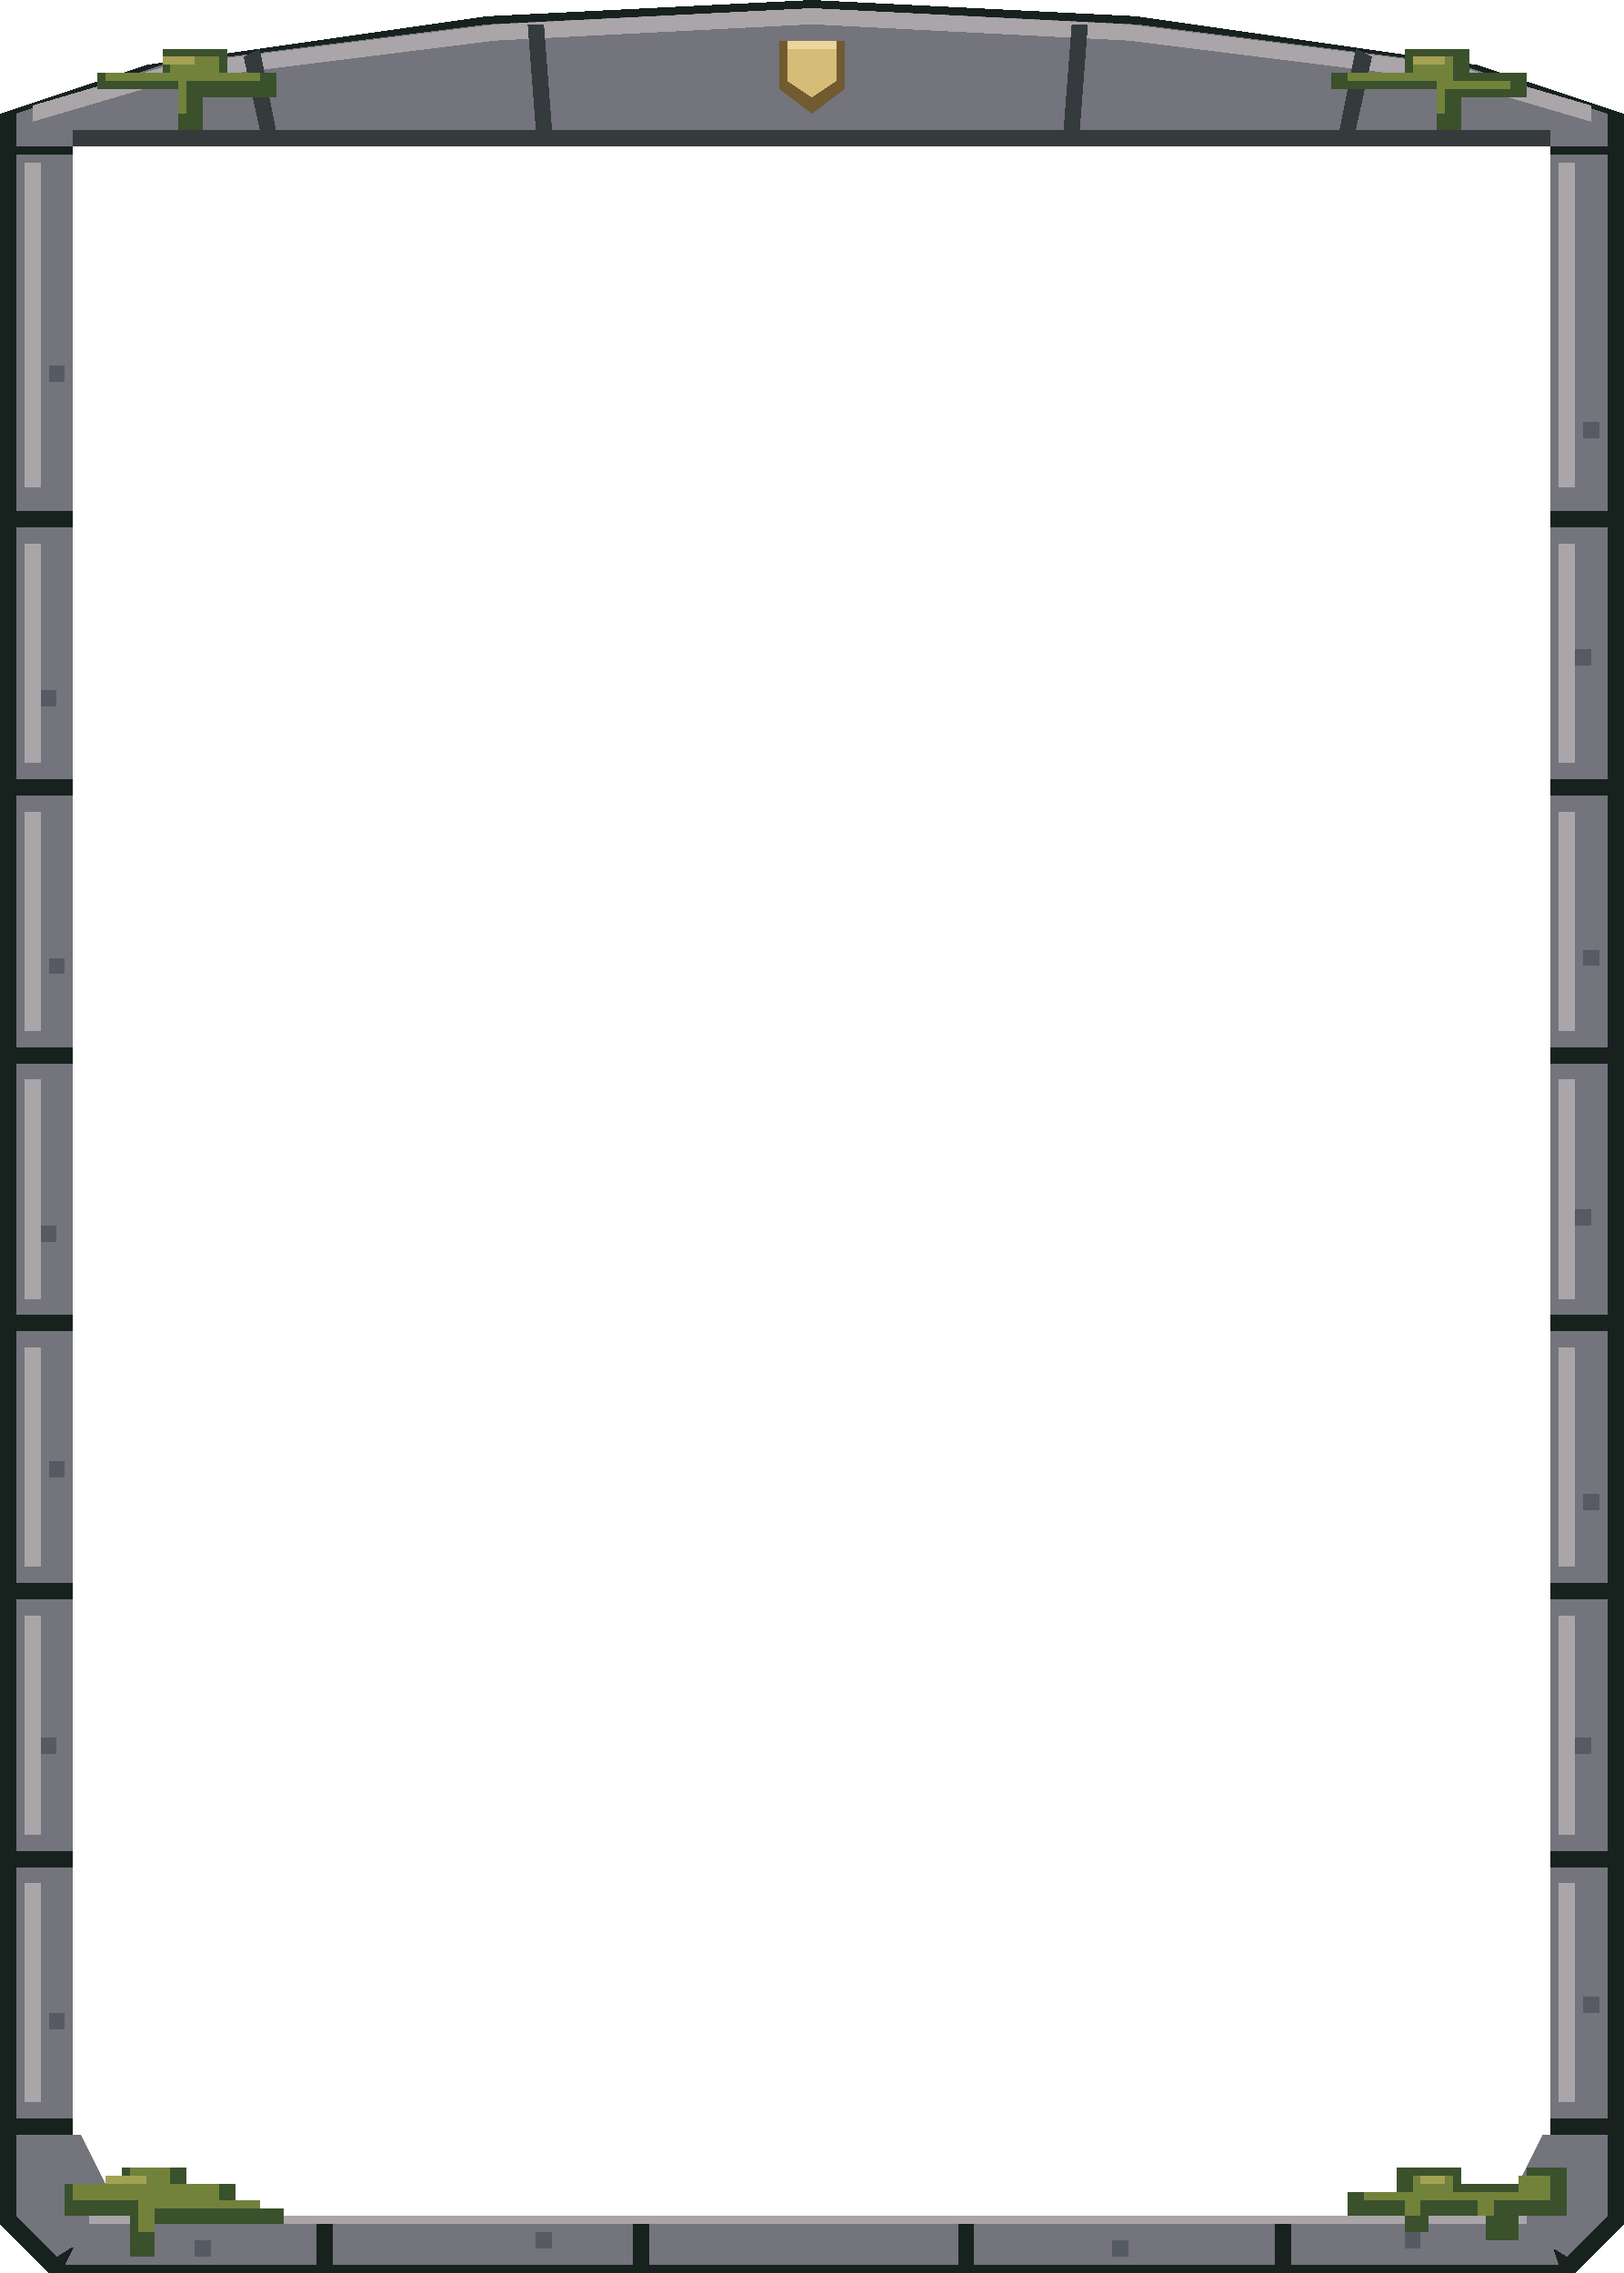
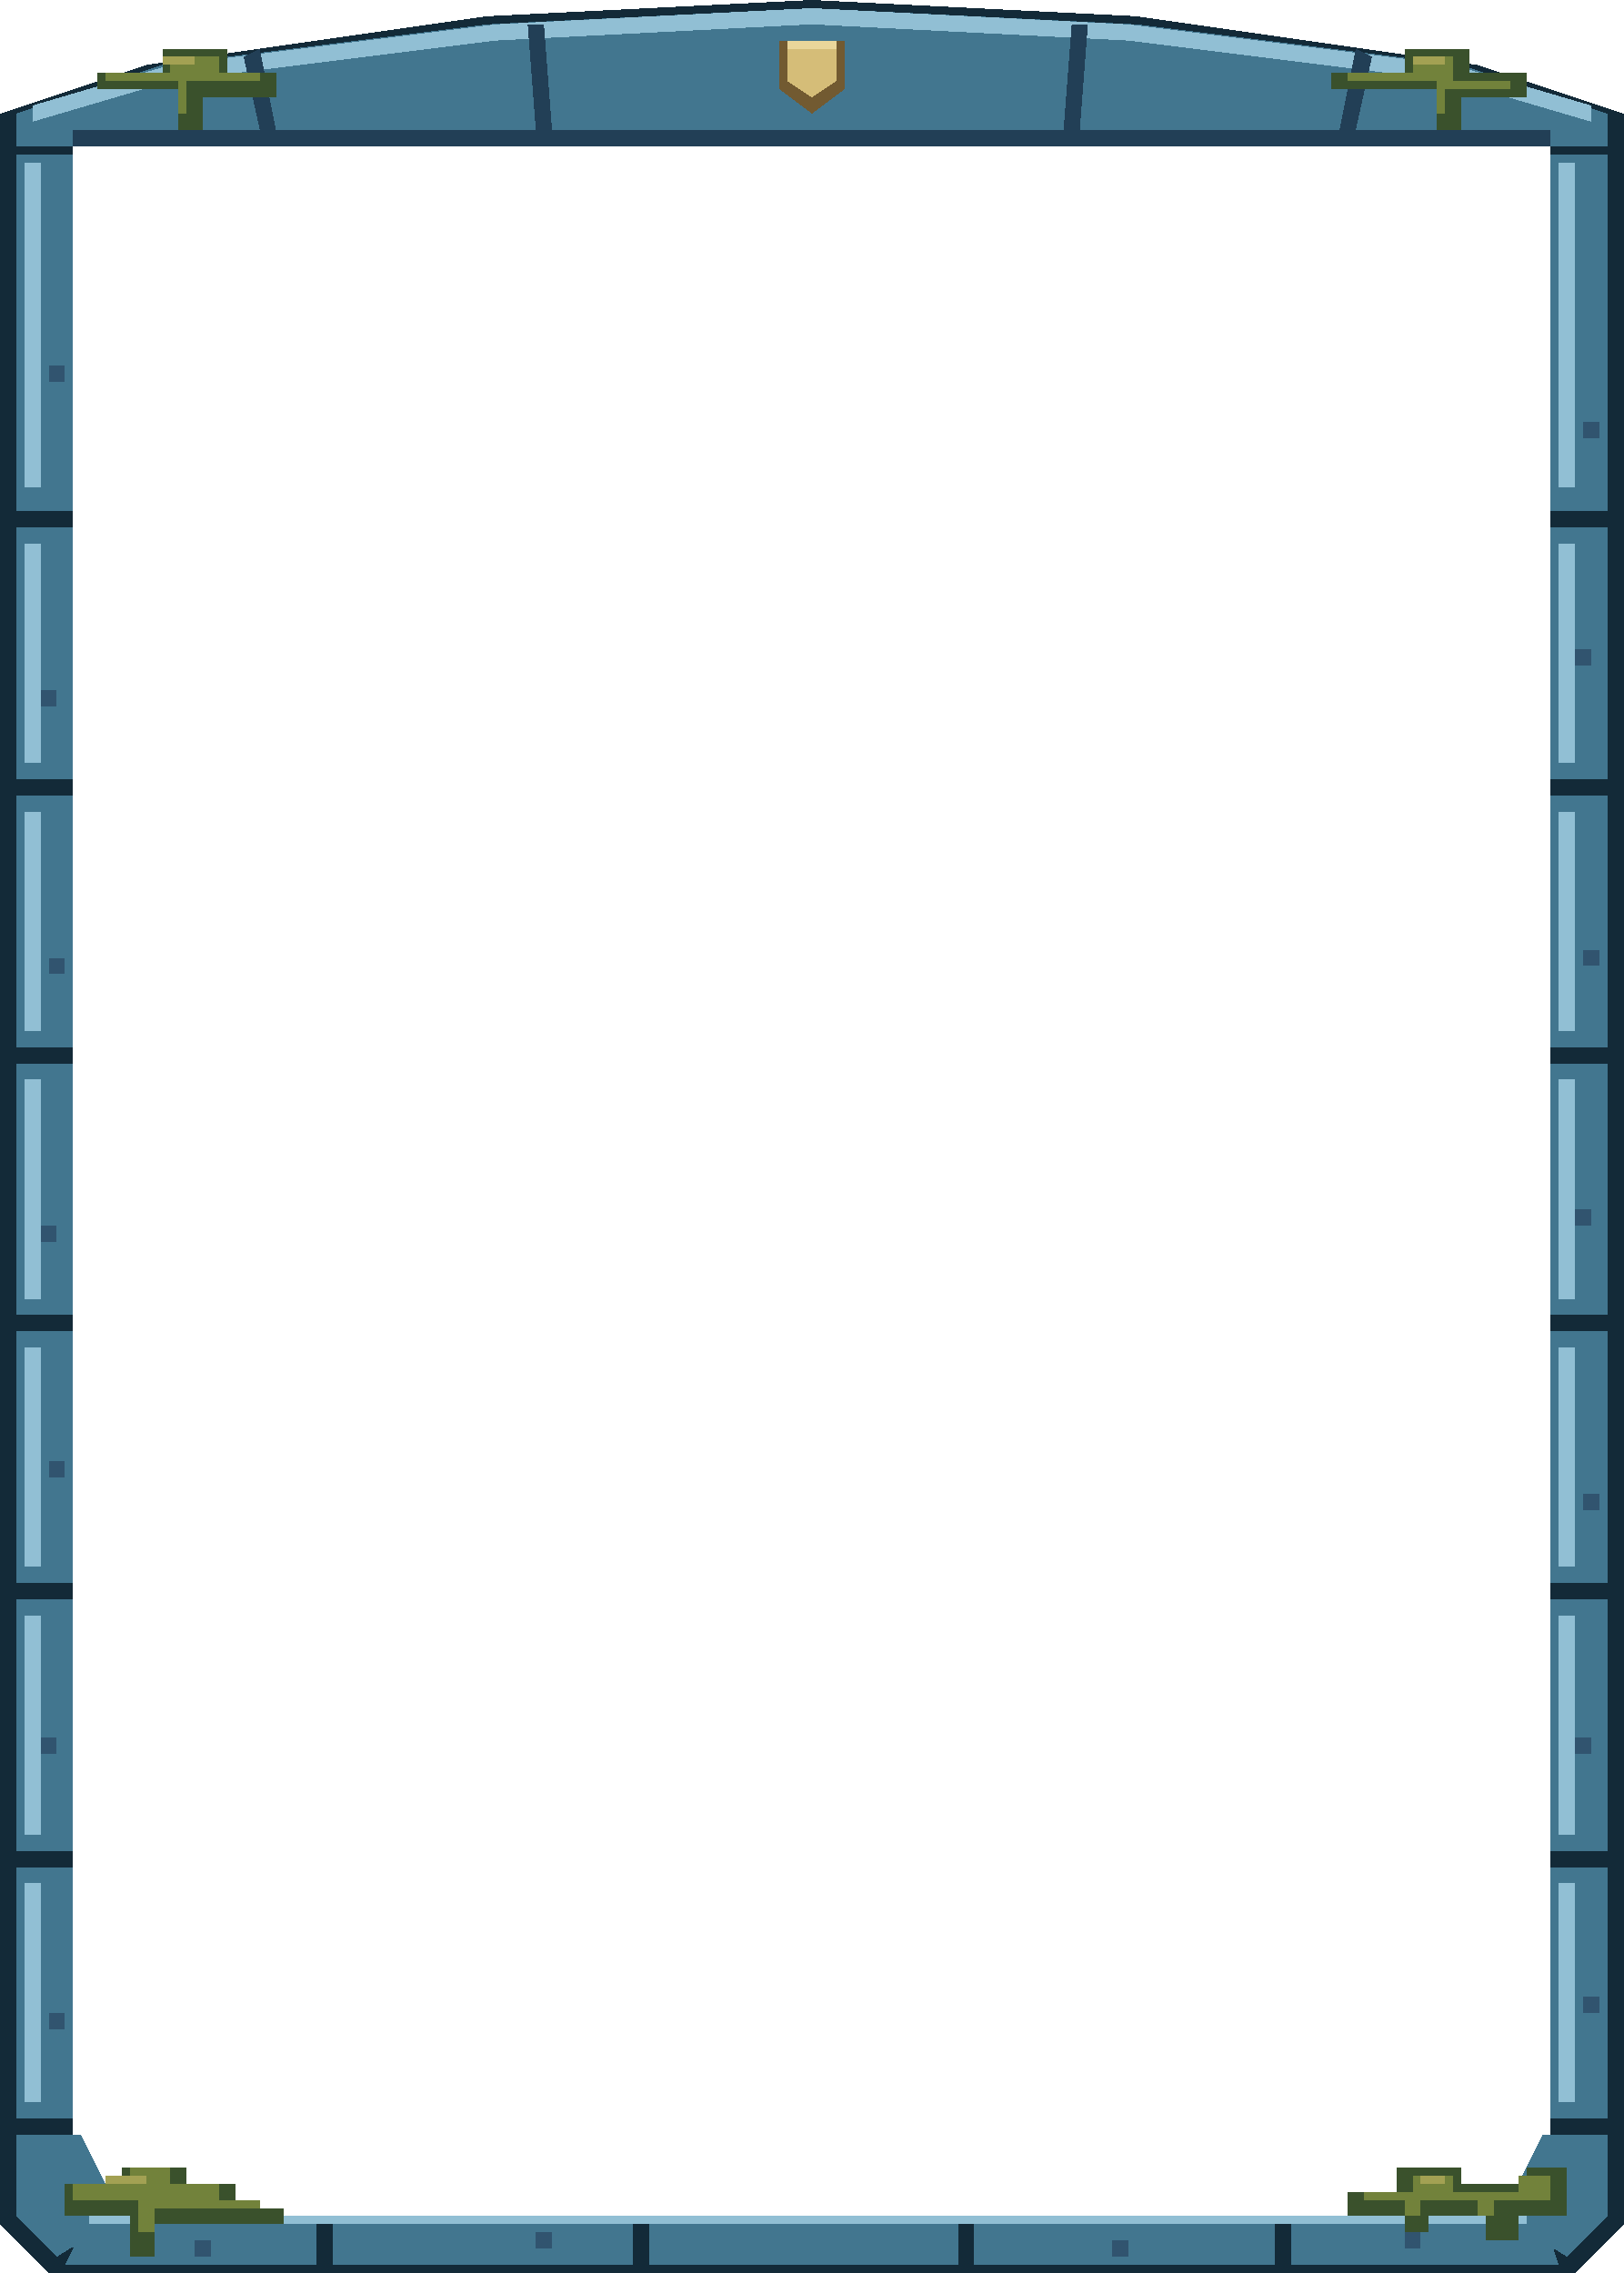
<svg xmlns="http://www.w3.org/2000/svg" width="200" height="280" viewBox="0 0 200 280" shape-rendering="crispEdges" preserveAspectRatio="none">
-   <path fill="#17221f" fill-rule="evenodd" d="M0 14 18 8 60 2 100 0 140 2 182 8 200 14V274l-6 6H6l-6-6zM9 18v251l5 5h172l5-5V18z" />
-   <path fill="#74747c" d="M2 14 20 8 60 3 100 1 140 3 180 8 198 14v4H2zM2 19h7v44H2zM2 65h7v31H2zM2 98h7v31H2zM2 131h7v31H2zM2 164h7v31H2zM2 197h7v31H2zM2 230h7v31H2zM191 19h7v44h-7zM191 65h7v31h-7zM191 98h7v31h-7zM191 131h7v31h-7zM191 164h7v31h-7zM191 197h7v31h-7zM191 230h7v31h-7zM2 263h8l5 10-8 5-5-5zM190 263h8v10l-5 5-8-5zM11 273h28v6H8zM41 273h37v6H41zM80 273h38v6H80zM120 273h37v6h-37zM159 273h31l2 6h-33z" />
-   <path fill="#aaa5a8" d="M4 13 21 8 61 3 100 1 139 3 179 8 196 13v2L179 10 139 5 100 3 61 5 21 10 4 15zM3 20h2v40H3zM3 67h2v27H3zM3 100h2v27H3zM3 133h2v27H3zM3 166h2v27H3zM3 199h2v27H3zM3 232h2v27H3zM192 20h2v40h-2zM192 67h2v27h-2zM192 100h2v27h-2zM192 133h2v27h-2zM192 166h2v27h-2zM192 199h2v27h-2zM192 232h2v27h-2zM11 273h177v1H11z" />
-   <path fill="#353a3c" d="m30 7 2-1 2 10h-2zM65 3h2l1 13h-2zM132 3h2l-1 13h-2zM167 6l2 1-2 9h-2zM9 16h182v2H9z" />
-   <path fill="#555a63" d="M6 45h2v2H6zM5 85h2v2H5zM6 118h2v2H6zM5 151h2v2H5zM6 180h2v2H6zM5 214h2v2H5zM6 248h2v2H6zM195 52h2v2h-2zM194 80h2v2h-2zM195 117h2v2h-2zM194 149h2v2h-2zM195 184h2v2h-2zM194 214h2v2h-2zM195 246h2v2h-2zM24 276h2v2h-2zM66 275h2v2h-2zM137 276h2v2h-2zM173 275h2v2h-2z" />
+   <path fill="#132a38" fill-rule="evenodd" d="M0 14 18 8 60 2 100 0 140 2 182 8 200 14V274l-6 6H6l-6-6zM9 18v251l5 5h172l5-5V18z" />
+   <path fill="#42768f" d="M2 14 20 8 60 3 100 1 140 3 180 8 198 14v4H2zM2 19h7v44H2zM2 65h7v31H2zM2 98h7v31H2zM2 131h7v31H2zM2 164h7v31H2zM2 197h7v31H2zM2 230h7v31H2zM191 19h7v44h-7zM191 65h7v31h-7zM191 98h7v31h-7zM191 131h7v31h-7zM191 164h7v31h-7zM191 197h7v31h-7zM191 230h7v31h-7zM2 263h8l5 10-8 5-5-5zM190 263h8v10l-5 5-8-5zM11 273h28v6H8zM41 273h37v6H41zM80 273h38v6H80zM120 273h37v6h-37zM159 273h31l2 6h-33z" />
+   <path fill="#91bfd4" d="M4 13 21 8 61 3 100 1 139 3 179 8 196 13v2L179 10 139 5 100 3 61 5 21 10 4 15zM3 20h2v40H3zM3 67h2v27H3zM3 100h2v27H3zM3 133h2v27H3zM3 166h2v27H3zM3 199h2v27H3zM3 232h2v27H3zM192 20h2v40h-2zM192 67h2v27h-2zM192 100h2v27h-2zM192 133h2v27h-2zM192 166h2v27h-2zM192 199h2v27h-2zM192 232h2v27h-2zM11 273h177v1H11z" />
+   <path fill="#223f56" d="m30 7 2-1 2 10h-2zM65 3h2l1 13h-2zM132 3h2l-1 13h-2zM167 6l2 1-2 9h-2zM9 16h182v2H9z" />
+   <path fill="#31546f" d="M6 45h2v2H6zM5 85h2v2H5zM6 118h2v2H6zM5 151h2v2H5zM6 180h2v2H6zM5 214h2v2H5zM6 248h2v2H6zM195 52h2v2h-2zM194 80h2v2h-2zM195 117h2v2h-2zM194 149h2v2h-2zM195 184h2v2h-2zM194 214h2v2h-2zM195 246h2v2h-2zM24 276h2v2h-2zM66 275h2v2h-2zM137 276h2v2h-2zM173 275h2v2h-2z" />
  <path fill="#725a31" d="M96 5h8v6l-4 3-4-3z" />
  <path fill="#d5bd78" d="M97 5h6v5l-3 2-3-2z" />
  <path fill="#ead69a" d="M97 5h6v1h-6z" />
  <path fill="#3a512c" d="M12 9h8V6h8v3h6v3h-9v4h-3v-5H12zM164 9h9V6h8v3h7v3h-8v4h-3v-5h-13zM8 269h7v-2h8v2h6v3h6v2H19v4h-3v-5H8zM166 270h6v-3h8v2h8v-2h5v6h-6v3h-4v-3h-7v2h-3v-2h-7z" />
  <path fill="#72823b" d="M13 9h8V7h6v2h5v1h-9v4h-1v-4h-9zM166 9h8V7h5v3h7v1h-8v3h-1v-4h-11zM9 269h7v-2h5v2h6v2h5v1H19v3h-2v-4H9zM168 270h6v-2h5v2h8v-2h4v3h-7v2h-2v-2h-7v2h-2v-2h-5z" />
  <path fill="#a3a153" d="M20 7h4v1h-4zM174 7h4v1h-4zM13 268h5v1h-5zM175 268h3v1h-3z" />
</svg>
